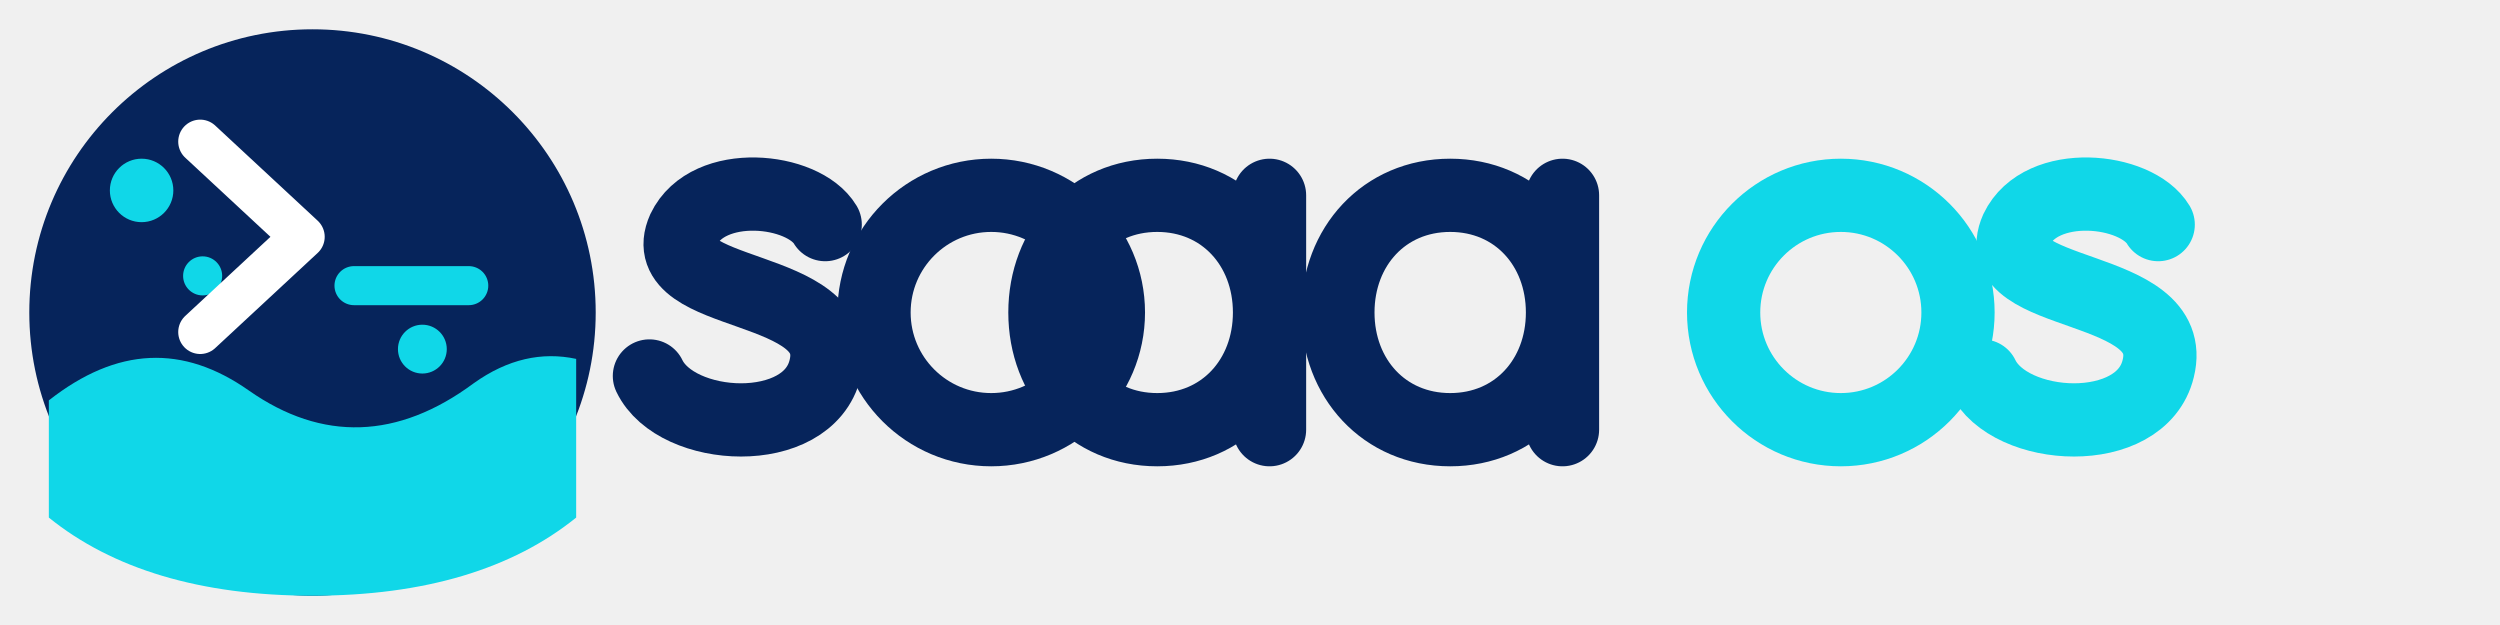
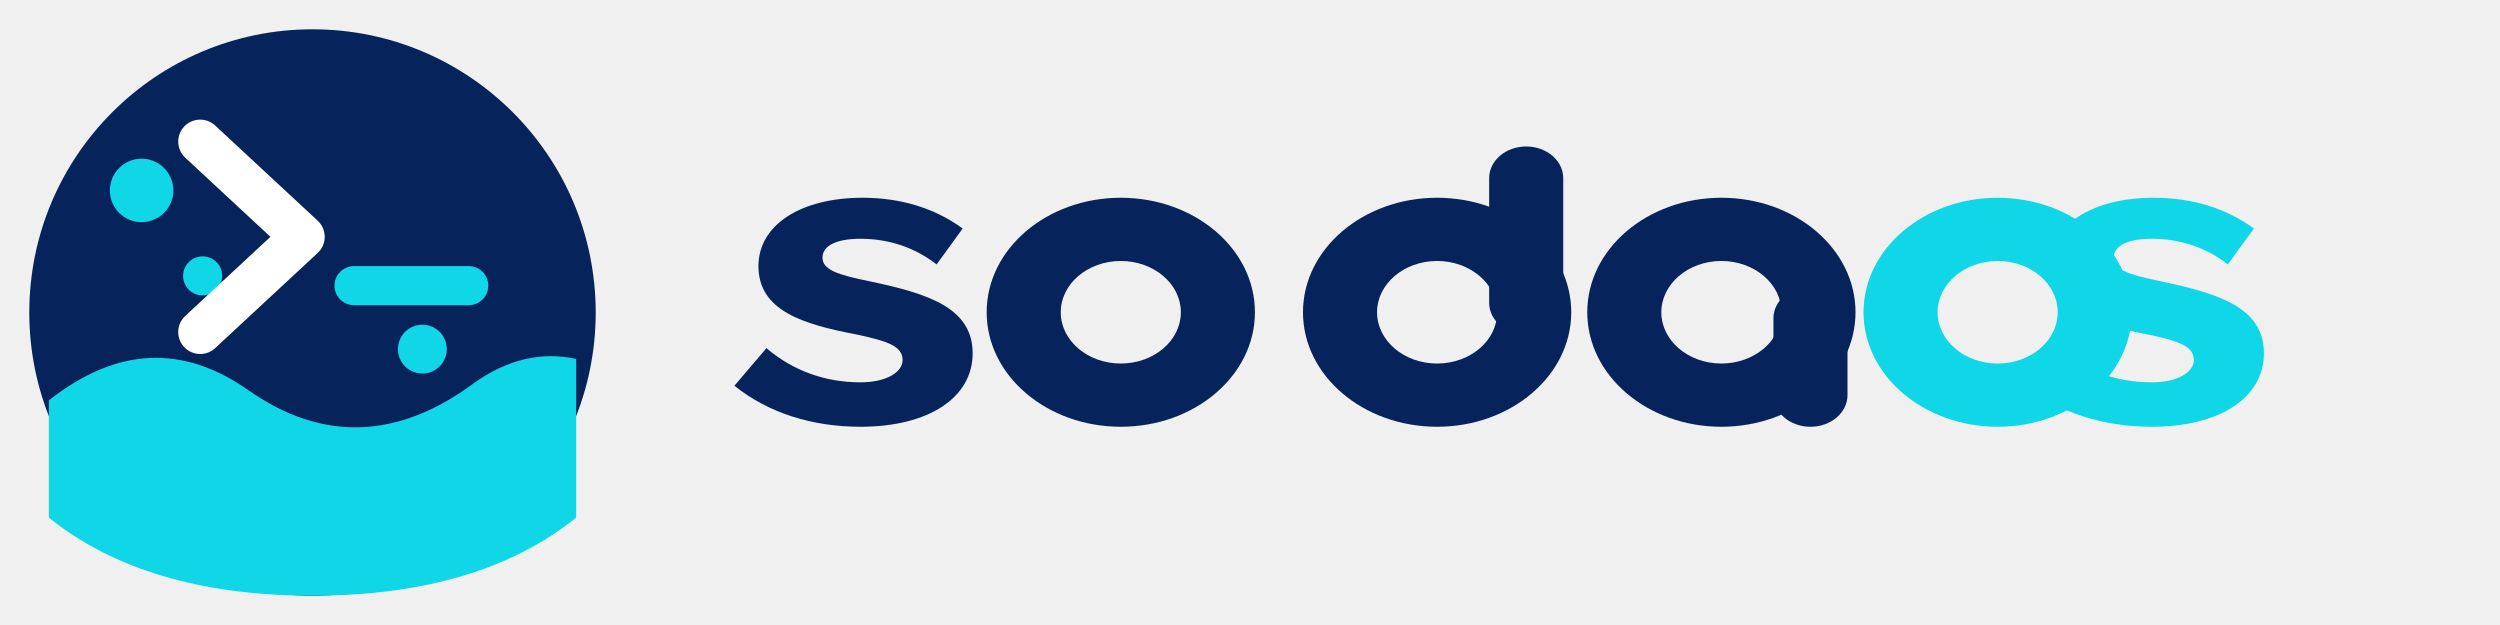
<svg xmlns="http://www.w3.org/2000/svg" viewBox="0 0 1024 256" role="img" aria-labelledby="title">
  <g transform="translate(0)">
    <circle cx="128" cy="128" r="116" fill="#06245B" />
    <path d="M20 164c28-22 55-23 82-4 30 21 61 20 92-3 14-10 28-13 42-10v65c-26 21-62 32-108 32-46 0-82-11-108-32z" fill="#10D7E8" />
    <circle cx="58" cy="78" r="13" fill="#10D7E8" />
    <circle cx="83" cy="113" r="8" fill="#10D7E8" />
    <circle cx="173" cy="143" r="10" fill="#10D7E8" />
    <path d="M82 58l42 39-42 39" fill="none" stroke="#fff" stroke-linecap="round" stroke-linejoin="round" stroke-width="18" />
    <path d="M145 117h47" fill="none" stroke="#10D7E8" stroke-linecap="round" stroke-width="16" />
  </g>
-   <g fill="none" stroke="#06245B" stroke-linecap="round" stroke-linejoin="round" stroke-width="30">
-     <path d="M338 92c-9-15-48-19-58 2-13 29 67 21 58 57-7 29-61 26-72 3" />
-     <circle cx="406" cy="128" r="48" />
-     <path d="M520 80v96M520 128c0-27-19-48-46-48s-46 21-46 48 19 48 46 48 46-21 46-48z" />
-     <path d="M640 80v96M640 128c0-27-19-48-46-48s-46 21-46 48 19 48 46 48 46-21 46-48z" />
-   </g>
-   <g fill="none" stroke="#10D7E8" stroke-linecap="round" stroke-linejoin="round" stroke-width="30">
-     <circle cx="754" cy="128" r="48" />
-     <path d="M884 92c-9-15-48-19-58 2-13 29 67 21 58 57-7 29-61 26-72 3" />
+   <g transform="translate(-3.4 11) scale(8.2 7)" fill-rule="evenodd">
+     <g fill="#06245B">
+       <path d="M48.5 11.8c-1.4-1.2-3.1-1.8-5-1.8-3.1 0-5.2 1.6-5.2 4 0 2.6 2.2 3.4 4.9 4 1.6.4 2.3.7 2.3 1.5 0 .7-.8 1.3-2.1 1.3-1.8 0-3.4-.7-4.7-2l-1.6 2.2c1.7 1.6 3.9 2.4 6.3 2.4 3.4 0 5.6-1.7 5.6-4.3 0-2.7-2.3-3.5-5.1-4.2-1.7-.4-2.4-.7-2.4-1.4 0-.7.7-1.1 1.9-1.1 1.4 0 2.7.5 3.8 1.5z" />
+       <path d="M56.4 10a6.7 6.7 0 1 1 0 13.4 6.7 6.7 0 0 1 0-13.4zm0 3.7a3 3 0 1 0 0 6 3 3 0 0 0 0-6z" />
+       <path d="M72.2 10a6.7 6.7 0 1 1 0 13.4 6.7 6.7 0 0 1 0-13.4zm0 3.7a3 3 0 1 0 0 6 3 3 0 0 0 0-6z" />
+       <rect x="74.8" y="7" width="3.7" height="11" rx="1.85" />
+       <path d="M86.4 10a6.7 6.7 0 1 1 0 13.4 6.7 6.7 0 0 1 0-13.4zm0 3.7a3 3 0 1 0 0 6 3 3 0 0 0 0-6z" />
+       <rect x="89" y="15.2" width="3.7" height="8.2" rx="1.85" />
+     </g>
+     <g fill="#10D7E8">
+       <path d="M100.2 10a6.7 6.7 0 1 1 0 13.4 6.7 6.7 0 0 1 0-13.4zm0 3.7a3 3 0 1 0 0 6 3 3 0 0 0 0-6z" />
+       <path d="M113 11.8c-1.4-1.2-3.1-1.8-5-1.8-3.1 0-5.2 1.6-5.2 4 0 2.6 2.2 3.4 4.9 4 1.6.4 2.3.7 2.3 1.5 0 .7-.8 1.3-2.1 1.3-1.8 0-3.4-.7-4.7-2l-1.6 2.2c1.7 1.6 3.9 2.4 6.3 2.4 3.4 0 5.6-1.7 5.6-4.3 0-2.7-2.3-3.5-5.1-4.2-1.7-.4-2.4-.7-2.4-1.4 0-.7.7-1.1 1.9-1.1 1.4 0 2.7.5 3.8 1.5z" />
+     </g>
  </g>
</svg>
